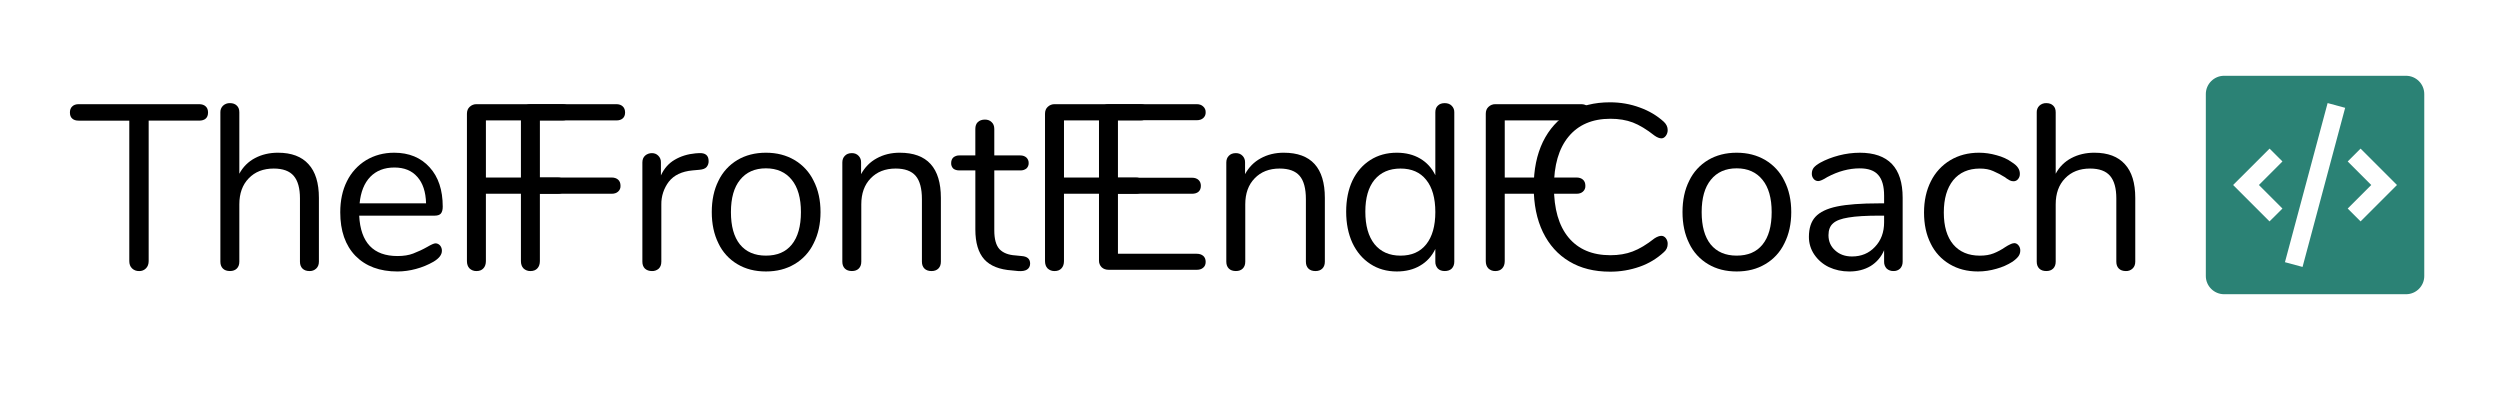
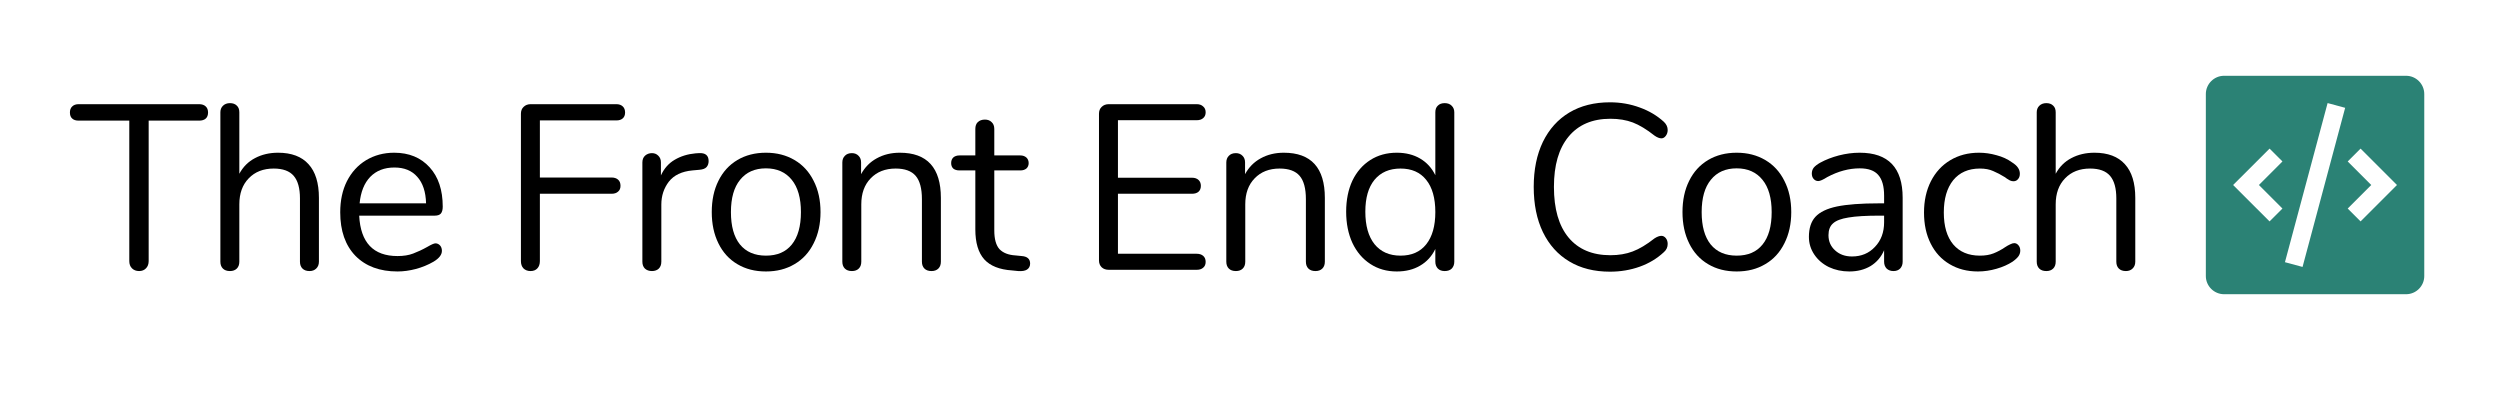
- <svg xmlns="http://www.w3.org/2000/svg" xmlns:xlink="http://www.w3.org/1999/xlink" width="250" height="40" viewBox="0 0 187.5 30" version="1.2">
+ <svg xmlns="http://www.w3.org/2000/svg" xmlns:xlink="http://www.w3.org/1999/xlink" width="187.5pt" height="30pt" viewBox="0 0 187.5 30" version="1.2">
  <defs>
-     <symbol overflow="visible" id="b">
-       <path d="M5.266.094a.725.725 0 01-.532-.203c-.136-.133-.203-.317-.203-.547v-10.531H.734c-.21 0-.37-.051-.484-.157-.117-.101-.172-.254-.172-.453 0-.195.055-.348.172-.453.113-.113.273-.172.484-.172h9.032c.218 0 .382.059.5.172.113.105.171.258.171.453 0 .2-.058.352-.171.453-.118.106-.282.156-.5.156H5.984V-.655c0 .23-.07.414-.203.547a.676.676 0 01-.515.203zm0 0" />
-     </symbol>
-     <symbol overflow="visible" id="c">
-       <path d="M5.656-8.781c1.008 0 1.77.289 2.282.86.519.562.78 1.405.78 2.53v4.782c0 .218-.07.39-.202.515a.678.678 0 01-.5.188c-.23 0-.407-.063-.532-.188-.125-.125-.187-.297-.187-.515v-4.75c0-.758-.156-1.32-.469-1.688-.312-.363-.812-.547-1.5-.547-.781 0-1.406.246-1.875.735-.469.48-.703 1.132-.703 1.953V-.61c0 .218-.063.39-.188.515-.124.125-.296.188-.515.188-.23 0-.406-.063-.531-.188s-.188-.297-.188-.515v-11.204a.66.66 0 01.188-.484.725.725 0 01.53-.203c.22 0 .392.063.517.188.124.117.187.28.187.5v4.609a2.78 2.78 0 011.172-1.172c.508-.27 1.086-.406 1.734-.406zm0 0" />
-     </symbol>
-     <symbol overflow="visible" id="d">
-       <path d="M7.953-1.984c.133 0 .25.054.344.156a.59.59 0 01.14.406c0 .293-.21.563-.624.813a5.41 5.41 0 01-1.329.546A5.34 5.34 0 015.11.126c-1.336 0-2.386-.39-3.156-1.172-.762-.789-1.14-1.879-1.14-3.266 0-.882.164-1.66.5-2.328A3.829 3.829 0 012.75-8.219c.625-.375 1.328-.562 2.11-.562 1.113 0 2 .367 2.656 1.094.656.718.984 1.703.984 2.953 0 .23-.047.402-.14.515-.094.106-.247.157-.454.157H2.234c.102 2.023 1.063 3.03 2.875 3.03.457 0 .848-.062 1.172-.187a7.722 7.722 0 001.063-.5c.3-.176.504-.265.61-.265zM4.875-7.672c-.75 0-1.355.234-1.813.703-.449.469-.714 1.133-.796 1.985H7.25c-.023-.864-.242-1.524-.656-1.985-.407-.468-.98-.703-1.719-.703zm0 0" />
-     </symbol>
-     <symbol overflow="visible" id="e">
-       <path d="M2.25.094a.725.725 0 01-.531-.203c-.125-.133-.188-.317-.188-.547v-11.047c0-.219.067-.39.203-.516a.725.725 0 01.532-.203h6.421c.208 0 .368.059.485.172.113.105.172.258.172.453 0 .188-.059.336-.172.438-.117.105-.277.156-.485.156H2.954v4.281h5.375c.207 0 .367.055.485.156.124.106.187.262.187.47a.535.535 0 01-.188.437c-.117.105-.277.156-.484.156H2.953v5.047c0 .23-.062.414-.187.547-.118.132-.29.203-.516.203zm0 0" />
-     </symbol>
-     <symbol overflow="visible" id="f">
-       <path d="M5.563-8.75c.488-.031.734.168.734.594a.66.66 0 01-.156.453c-.106.117-.29.183-.547.203l-.516.047c-.793.074-1.383.355-1.766.844a2.755 2.755 0 00-.562 1.718v4.282c0 .23-.07.406-.203.53a.72.72 0 01-.5.173c-.219 0-.399-.063-.531-.188-.125-.125-.188-.297-.188-.515v-7.438c0-.219.067-.39.203-.515a.762.762 0 01.516-.188c.187 0 .344.063.469.188a.659.659 0 01.203.5v.984c.238-.52.582-.91 1.031-1.172.457-.27.977-.43 1.563-.484zm0 0" />
-     </symbol>
-     <symbol overflow="visible" id="g">
-       <path d="M4.875.125c-.813 0-1.527-.18-2.14-.547a3.589 3.589 0 01-1.422-1.562c-.336-.676-.5-1.457-.5-2.344 0-.895.164-1.676.5-2.344a3.632 3.632 0 011.421-1.562c.614-.364 1.329-.547 2.141-.547.813 0 1.523.183 2.14.547a3.642 3.642 0 011.438 1.562c.344.668.516 1.45.516 2.344 0 .887-.172 1.668-.516 2.344A3.594 3.594 0 017.016-.422c-.618.367-1.329.547-2.141.547zm0-1.188c.844 0 1.488-.273 1.938-.828.457-.562.687-1.375.687-2.437 0-1.05-.23-1.86-.688-2.422-.46-.57-1.105-.86-1.937-.86-.836 0-1.48.29-1.938.86-.46.563-.687 1.371-.687 2.422 0 1.055.223 1.86.672 2.422.457.562 1.11.843 1.953.843zm0 0" />
-     </symbol>
-     <symbol overflow="visible" id="h">
-       <path d="M5.64-8.781c2.051 0 3.079 1.133 3.079 3.39v4.782c0 .218-.063.39-.188.515s-.297.188-.515.188c-.23 0-.407-.063-.532-.188-.125-.125-.187-.297-.187-.515v-4.688c0-.8-.156-1.383-.469-1.75-.312-.363-.812-.547-1.5-.547-.781 0-1.406.246-1.875.735-.469.48-.703 1.132-.703 1.953V-.61c0 .218-.063.39-.188.515-.124.125-.296.188-.515.188-.23 0-.406-.063-.531-.188s-.188-.297-.188-.515v-7.438c0-.207.063-.375.188-.5.125-.133.3-.203.53-.203.208 0 .376.07.5.203a.66.66 0 01.188.485v.89c.282-.52.672-.914 1.172-1.187.508-.282 1.086-.422 1.735-.422zm0 0" />
-     </symbol>
-     <symbol overflow="visible" id="i">
-       <path d="M5.281-1.031c.414.031.625.218.625.562 0 .2-.078.352-.234.453-.149.094-.367.13-.656.11l-.47-.047C3.61-.016 2.915-.29 2.47-.781c-.45-.5-.672-1.25-.672-2.25v-4.422H.609c-.199 0-.355-.047-.468-.14A.539.539 0 01-.016-8c0-.176.051-.316.157-.422a.68.68 0 01.468-.156h1.188v-1.985c0-.226.062-.398.187-.515.133-.125.313-.188.532-.188.207 0 .375.063.5.188.132.117.203.289.203.515v1.985h1.953c.187 0 .336.055.453.156A.55.55 0 015.797-8a.522.522 0 01-.172.406.698.698 0 01-.453.14H3.219v4.5c0 .65.129 1.118.39 1.407.27.281.672.438 1.204.469zm0 0" />
-     </symbol>
-     <symbol overflow="visible" id="j">
-       <path d="M2.266 0c-.22 0-.399-.063-.532-.188a.686.686 0 01-.203-.515v-11c0-.219.067-.39.203-.516a.725.725 0 01.532-.203h6.593c.207 0 .368.059.485.172a.54.54 0 01.187.438.535.535 0 01-.187.437c-.117.105-.278.156-.485.156H2.953v4.313H8.5c.219 0 .383.058.5.172.113.105.172.25.172.437 0 .188-.059.336-.172.438-.117.105-.281.156-.5.156H2.953v4.5H8.86c.207 0 .368.055.485.156.125.106.187.258.187.453 0 .188-.062.336-.187.438C9.228-.051 9.067 0 8.86 0zm0 0" />
-     </symbol>
-     <symbol overflow="visible" id="k">
-       <path d="M8.203-12.5c.227 0 .406.07.531.203a.66.66 0 01.188.485V-.61c0 .21-.063.382-.188.515-.125.125-.304.188-.53.188-.22 0-.392-.063-.517-.188A.722.722 0 017.5-.609v-.954c-.262.543-.64.961-1.14 1.25-.493.293-1.075.438-1.75.438-.75 0-1.415-.188-1.985-.563-.574-.374-1.023-.898-1.344-1.578C.97-2.69.813-3.473.813-4.359c0-.883.156-1.66.468-2.329.32-.664.77-1.18 1.344-1.546.57-.364 1.234-.547 1.984-.547.676 0 1.258.148 1.75.437.5.293.88.711 1.141 1.25v-4.718c0-.22.063-.383.188-.5.125-.126.296-.188.515-.188zM4.891-1.062c.832 0 1.472-.282 1.921-.844.458-.57.688-1.38.688-2.422 0-1.05-.23-1.86-.688-2.422-.449-.563-1.09-.844-1.921-.844-.836 0-1.485.282-1.954.844-.46.563-.687 1.36-.687 2.39 0 1.044.227 1.856.688 2.438.468.574 1.117.86 1.953.86zm0 0" />
-     </symbol>
-     <symbol overflow="visible" id="l">
-       <path d="M6.797.14c-1.18 0-2.195-.253-3.047-.765-.855-.508-1.516-1.242-1.984-2.203-.461-.957-.688-2.086-.688-3.39 0-1.29.227-2.415.688-3.376.468-.957 1.129-1.691 1.984-2.203.852-.508 1.867-.765 3.047-.765.789 0 1.535.132 2.234.39.696.25 1.301.61 1.813 1.078.187.18.281.383.281.61a.706.706 0 01-.14.437c-.094.125-.204.188-.329.188-.148 0-.32-.067-.515-.204-.594-.468-1.137-.796-1.625-.984-.493-.187-1.055-.281-1.688-.281-1.355 0-2.402.45-3.14 1.344-.731.886-1.094 2.14-1.094 3.765 0 1.649.363 2.914 1.094 3.797.738.887 1.785 1.328 3.14 1.328.625 0 1.18-.093 1.672-.281.5-.188 1.047-.516 1.64-.984.196-.125.368-.188.516-.188.125 0 .235.059.328.172a.675.675 0 01.141.438.778.778 0 01-.281.609A5.167 5.167 0 019.03-.234 6.58 6.58 0 016.797.14zm0 0" />
-     </symbol>
-     <symbol overflow="visible" id="m">
-       <path d="M4.828-8.781c2.145 0 3.219 1.125 3.219 3.375V-.61c0 .21-.063.382-.188.515a.678.678 0 01-.5.188.722.722 0 01-.515-.188.722.722 0 01-.188-.515v-.86A2.522 2.522 0 015.641-.28c-.461.273-.993.406-1.594.406-.555 0-1.063-.11-1.531-.328a2.759 2.759 0 01-1.094-.938 2.324 2.324 0 01-.406-1.328c0-.644.16-1.144.484-1.5.332-.363.875-.625 1.625-.781.758-.156 1.805-.234 3.14-.234h.391v-.579c0-.707-.148-1.222-.437-1.546-.282-.332-.746-.5-1.39-.5-.806 0-1.618.218-2.438.656-.313.2-.54.297-.672.297a.439.439 0 01-.344-.157.578.578 0 01-.14-.406c0-.164.046-.312.14-.437.102-.125.266-.25.484-.375.414-.227.883-.41 1.407-.547a6.284 6.284 0 011.562-.203zM4.25-1c.695 0 1.27-.238 1.719-.719.457-.476.687-1.093.687-1.843v-.5h-.312c-1.032 0-1.82.046-2.36.14-.543.086-.93.23-1.156.438-.23.199-.344.496-.344.89 0 .461.164.84.5 1.14.332.306.754.454 1.266.454zm0 0" />
-     </symbol>
-     <symbol overflow="visible" id="n">
-       <path d="M4.86.125c-.805 0-1.512-.18-2.126-.547a3.614 3.614 0 01-1.421-1.547c-.336-.664-.5-1.441-.5-2.328 0-.883.171-1.664.515-2.344a3.812 3.812 0 011.453-1.578c.625-.375 1.344-.562 2.156-.562.438 0 .875.062 1.313.187.445.117.832.293 1.156.531.219.137.367.274.453.407A.783.783 0 018-7.203a.578.578 0 01-.14.406.418.418 0 01-.344.156.626.626 0 01-.266-.062 2.638 2.638 0 01-.234-.14 1.375 1.375 0 00-.125-.095A6.183 6.183 0 006-7.405c-.273-.125-.605-.188-1-.188-.855 0-1.523.293-2 .875-.469.586-.703 1.39-.703 2.422 0 1.031.234 1.828.703 2.39.477.563 1.145.845 2 .845.395 0 .738-.055 1.031-.172.29-.114.582-.27.875-.47.125-.081.242-.148.36-.202A.727.727 0 017.578-2c.125 0 .227.055.313.156a.59.59 0 01.14.407.722.722 0 01-.125.406c-.086.125-.234.265-.453.422a4.374 4.374 0 01-1.203.53c-.46.134-.922.204-1.39.204zm0 0" />
-     </symbol>
-     <clipPath id="a">
-       <path d="M165.438 5.684h16.382v16.382h-16.382zm0 0" />
+     <g>
+       <symbol overflow="visible" id="glyph0-0">
+         <path style="stroke:none;" d="M 6.391 -12.422 L 6.391 3.172 L 1.438 3.172 L 1.438 -12.422 Z M 5.188 -11.375 L 2.625 -11.375 L 2.625 -10.859 L 3.625 -10.859 L 3.625 -10.281 L 2.609 -10.281 L 2.609 -9.766 L 5.188 -9.766 L 5.188 -10.281 L 4.156 -10.281 L 4.156 -10.859 L 5.188 -10.859 Z M 4.156 -9.375 L 2.609 -9.375 L 2.609 -7.75 L 5.188 -7.75 L 5.188 -8.281 L 4.156 -8.281 Z M 3.625 -8.828 L 3.625 -8.281 L 3.109 -8.281 L 3.109 -8.828 Z M 5.188 -7.328 L 2.609 -7.328 L 2.609 -6.797 L 3.625 -6.797 L 3.625 -6.234 L 2.609 -6.234 L 2.609 -5.703 L 4.156 -5.703 L 4.156 -6.797 L 5.188 -6.797 Z M 5.188 -6.391 L 4.688 -6.391 L 4.688 -5.359 L 2.609 -5.359 L 2.609 -4.828 L 5.188 -4.828 Z M 5.188 -4.484 L 3.625 -4.484 L 3.625 -3.609 L 4.156 -3.609 L 4.156 -3.969 L 4.688 -3.969 L 4.688 -3.234 L 3.109 -3.234 L 3.109 -4.484 L 2.609 -4.484 L 2.609 -2.734 L 5.188 -2.734 Z M 5.188 -1.781 L 2.609 -1.781 L 2.609 -0.016 L 5.188 -0.016 Z M 4.688 -1.266 L 4.688 -0.547 L 3.109 -0.547 L 3.109 -1.266 Z M 5.188 0.328 L 2.609 0.328 L 2.609 0.844 L 3.703 0.844 L 2.609 1.578 L 2.609 2.094 L 5.188 2.094 L 5.188 1.578 L 3.594 1.578 L 4.688 0.844 L 5.188 0.844 Z M 5.188 0.328 " />
+       </symbol>
+       <symbol overflow="visible" id="glyph0-1">
+         <path style="stroke:none;" d="M 5.266 0.094 C 5.047 0.094 4.867 0.023 4.734 -0.109 C 4.598 -0.242 4.531 -0.426 4.531 -0.656 L 4.531 -11.188 L 0.734 -11.188 C 0.523 -11.188 0.363 -11.238 0.25 -11.344 C 0.133 -11.445 0.078 -11.598 0.078 -11.797 C 0.078 -11.992 0.133 -12.145 0.25 -12.25 C 0.363 -12.363 0.523 -12.422 0.734 -12.422 L 9.766 -12.422 C 9.984 -12.422 10.148 -12.363 10.266 -12.25 C 10.379 -12.145 10.438 -11.992 10.438 -11.797 C 10.438 -11.598 10.379 -11.445 10.266 -11.344 C 10.148 -11.238 9.984 -11.188 9.766 -11.188 L 5.984 -11.188 L 5.984 -0.656 C 5.984 -0.426 5.914 -0.242 5.781 -0.109 C 5.656 0.023 5.484 0.094 5.266 0.094 Z M 5.266 0.094 " />
+       </symbol>
+       <symbol overflow="visible" id="glyph0-2">
+         <path style="stroke:none;" d="M 5.656 -8.781 C 6.664 -8.781 7.426 -8.492 7.938 -7.922 C 8.457 -7.359 8.719 -6.516 8.719 -5.391 L 8.719 -0.609 C 8.719 -0.391 8.648 -0.219 8.516 -0.094 C 8.391 0.031 8.223 0.094 8.016 0.094 C 7.785 0.094 7.609 0.031 7.484 -0.094 C 7.359 -0.219 7.297 -0.391 7.297 -0.609 L 7.297 -5.359 C 7.297 -6.117 7.141 -6.68 6.828 -7.047 C 6.516 -7.41 6.016 -7.594 5.328 -7.594 C 4.547 -7.594 3.922 -7.348 3.453 -6.859 C 2.984 -6.379 2.75 -5.727 2.75 -4.906 L 2.75 -0.609 C 2.75 -0.391 2.688 -0.219 2.562 -0.094 C 2.438 0.031 2.266 0.094 2.047 0.094 C 1.816 0.094 1.641 0.031 1.516 -0.094 C 1.391 -0.219 1.328 -0.391 1.328 -0.609 L 1.328 -11.812 C 1.328 -12.008 1.391 -12.172 1.516 -12.297 C 1.648 -12.43 1.828 -12.5 2.047 -12.5 C 2.266 -12.5 2.438 -12.438 2.562 -12.312 C 2.688 -12.195 2.75 -12.031 2.75 -11.812 L 2.75 -7.203 C 3.031 -7.723 3.422 -8.113 3.922 -8.375 C 4.43 -8.645 5.008 -8.781 5.656 -8.781 Z M 5.656 -8.781 " />
+       </symbol>
+       <symbol overflow="visible" id="glyph0-3">
+         <path style="stroke:none;" d="M 7.953 -1.984 C 8.086 -1.984 8.203 -1.93 8.297 -1.828 C 8.391 -1.723 8.438 -1.586 8.438 -1.422 C 8.438 -1.129 8.227 -0.859 7.812 -0.609 C 7.395 -0.367 6.953 -0.188 6.484 -0.062 C 6.016 0.062 5.555 0.125 5.109 0.125 C 3.773 0.125 2.723 -0.266 1.953 -1.047 C 1.191 -1.836 0.812 -2.926 0.812 -4.312 C 0.812 -5.195 0.977 -5.973 1.312 -6.641 C 1.656 -7.316 2.133 -7.844 2.75 -8.219 C 3.375 -8.594 4.078 -8.781 4.859 -8.781 C 5.973 -8.781 6.859 -8.414 7.516 -7.688 C 8.172 -6.969 8.5 -5.984 8.5 -4.734 C 8.5 -4.504 8.453 -4.332 8.359 -4.219 C 8.266 -4.113 8.113 -4.062 7.906 -4.062 L 2.234 -4.062 C 2.336 -2.039 3.297 -1.031 5.109 -1.031 C 5.566 -1.031 5.957 -1.094 6.281 -1.219 C 6.613 -1.344 6.969 -1.508 7.344 -1.719 C 7.645 -1.895 7.848 -1.984 7.953 -1.984 Z M 4.875 -7.672 C 4.125 -7.672 3.52 -7.438 3.062 -6.969 C 2.613 -6.5 2.348 -5.836 2.266 -4.984 L 7.25 -4.984 C 7.227 -5.848 7.008 -6.508 6.594 -6.969 C 6.188 -7.438 5.613 -7.672 4.875 -7.672 Z M 4.875 -7.672 " />
+       </symbol>
+       <symbol overflow="visible" id="glyph0-4">
+         <path style="stroke:none;" d="" />
+       </symbol>
+       <symbol overflow="visible" id="glyph0-5">
+         <path style="stroke:none;" d="M 2.25 0.094 C 2.031 0.094 1.852 0.023 1.719 -0.109 C 1.594 -0.242 1.531 -0.426 1.531 -0.656 L 1.531 -11.703 C 1.531 -11.922 1.598 -12.094 1.734 -12.219 C 1.867 -12.352 2.047 -12.422 2.266 -12.422 L 8.688 -12.422 C 8.895 -12.422 9.055 -12.363 9.172 -12.25 C 9.285 -12.145 9.344 -11.992 9.344 -11.797 C 9.344 -11.609 9.285 -11.461 9.172 -11.359 C 9.055 -11.254 8.895 -11.203 8.688 -11.203 L 2.953 -11.203 L 2.953 -6.922 L 8.328 -6.922 C 8.535 -6.922 8.695 -6.867 8.812 -6.766 C 8.938 -6.66 9 -6.504 9 -6.297 C 9 -6.109 8.938 -5.961 8.812 -5.859 C 8.695 -5.754 8.535 -5.703 8.328 -5.703 L 2.953 -5.703 L 2.953 -0.656 C 2.953 -0.426 2.891 -0.242 2.766 -0.109 C 2.648 0.023 2.477 0.094 2.25 0.094 Z M 2.25 0.094 " />
+       </symbol>
+       <symbol overflow="visible" id="glyph0-6">
+         <path style="stroke:none;" d="M 5.562 -8.75 C 6.051 -8.781 6.297 -8.582 6.297 -8.156 C 6.297 -7.969 6.242 -7.816 6.141 -7.703 C 6.035 -7.586 5.852 -7.52 5.594 -7.5 L 5.078 -7.453 C 4.285 -7.379 3.695 -7.098 3.312 -6.609 C 2.938 -6.117 2.75 -5.547 2.75 -4.891 L 2.75 -0.609 C 2.75 -0.379 2.68 -0.203 2.547 -0.078 C 2.422 0.035 2.254 0.094 2.047 0.094 C 1.828 0.094 1.648 0.031 1.516 -0.094 C 1.391 -0.219 1.328 -0.391 1.328 -0.609 L 1.328 -8.047 C 1.328 -8.266 1.395 -8.438 1.531 -8.562 C 1.676 -8.688 1.848 -8.75 2.047 -8.75 C 2.234 -8.75 2.391 -8.688 2.516 -8.562 C 2.648 -8.438 2.719 -8.27 2.719 -8.062 L 2.719 -7.078 C 2.957 -7.598 3.301 -7.988 3.75 -8.25 C 4.207 -8.52 4.727 -8.68 5.312 -8.734 Z M 5.562 -8.75 " />
+       </symbol>
+       <symbol overflow="visible" id="glyph0-7">
+         <path style="stroke:none;" d="M 4.875 0.125 C 4.062 0.125 3.348 -0.055 2.734 -0.422 C 2.117 -0.785 1.645 -1.305 1.312 -1.984 C 0.977 -2.66 0.812 -3.441 0.812 -4.328 C 0.812 -5.223 0.977 -6.004 1.312 -6.672 C 1.645 -7.348 2.117 -7.867 2.734 -8.234 C 3.348 -8.598 4.062 -8.781 4.875 -8.781 C 5.688 -8.781 6.398 -8.598 7.016 -8.234 C 7.641 -7.867 8.117 -7.348 8.453 -6.672 C 8.797 -6.004 8.969 -5.223 8.969 -4.328 C 8.969 -3.441 8.797 -2.66 8.453 -1.984 C 8.117 -1.305 7.641 -0.785 7.016 -0.422 C 6.398 -0.055 5.688 0.125 4.875 0.125 Z M 4.875 -1.062 C 5.719 -1.062 6.363 -1.336 6.812 -1.891 C 7.27 -2.453 7.5 -3.266 7.5 -4.328 C 7.5 -5.379 7.27 -6.188 6.812 -6.75 C 6.352 -7.32 5.707 -7.609 4.875 -7.609 C 4.039 -7.609 3.395 -7.32 2.938 -6.75 C 2.477 -6.188 2.25 -5.379 2.25 -4.328 C 2.25 -3.273 2.473 -2.469 2.922 -1.906 C 3.379 -1.344 4.031 -1.062 4.875 -1.062 Z M 4.875 -1.062 " />
+       </symbol>
+       <symbol overflow="visible" id="glyph0-8">
+         <path style="stroke:none;" d="M 5.641 -8.781 C 7.691 -8.781 8.719 -7.648 8.719 -5.391 L 8.719 -0.609 C 8.719 -0.391 8.656 -0.219 8.531 -0.094 C 8.406 0.031 8.234 0.094 8.016 0.094 C 7.785 0.094 7.609 0.031 7.484 -0.094 C 7.359 -0.219 7.297 -0.391 7.297 -0.609 L 7.297 -5.297 C 7.297 -6.098 7.141 -6.68 6.828 -7.047 C 6.516 -7.41 6.016 -7.594 5.328 -7.594 C 4.547 -7.594 3.922 -7.348 3.453 -6.859 C 2.984 -6.379 2.75 -5.727 2.75 -4.906 L 2.75 -0.609 C 2.75 -0.391 2.688 -0.219 2.562 -0.094 C 2.438 0.031 2.266 0.094 2.047 0.094 C 1.816 0.094 1.641 0.031 1.516 -0.094 C 1.391 -0.219 1.328 -0.391 1.328 -0.609 L 1.328 -8.047 C 1.328 -8.254 1.391 -8.422 1.516 -8.547 C 1.641 -8.68 1.816 -8.75 2.047 -8.75 C 2.254 -8.75 2.422 -8.68 2.547 -8.547 C 2.672 -8.422 2.734 -8.258 2.734 -8.062 L 2.734 -7.172 C 3.016 -7.691 3.406 -8.086 3.906 -8.359 C 4.414 -8.641 4.992 -8.781 5.641 -8.781 Z M 5.641 -8.781 " />
+       </symbol>
+       <symbol overflow="visible" id="glyph0-9">
+         <path style="stroke:none;" d="M 5.281 -1.031 C 5.695 -1 5.906 -0.812 5.906 -0.469 C 5.906 -0.27 5.828 -0.117 5.672 -0.016 C 5.523 0.078 5.305 0.113 5.016 0.094 L 4.547 0.047 C 3.609 -0.016 2.914 -0.289 2.469 -0.781 C 2.02 -1.281 1.797 -2.031 1.797 -3.031 L 1.797 -7.453 L 0.609 -7.453 C 0.41 -7.453 0.254 -7.5 0.141 -7.594 C 0.035 -7.695 -0.016 -7.832 -0.016 -8 C -0.016 -8.176 0.035 -8.316 0.141 -8.422 C 0.254 -8.523 0.41 -8.578 0.609 -8.578 L 1.797 -8.578 L 1.797 -10.562 C 1.797 -10.789 1.859 -10.961 1.984 -11.078 C 2.117 -11.203 2.297 -11.266 2.516 -11.266 C 2.723 -11.266 2.891 -11.203 3.016 -11.078 C 3.148 -10.961 3.219 -10.789 3.219 -10.562 L 3.219 -8.578 L 5.172 -8.578 C 5.359 -8.578 5.508 -8.523 5.625 -8.422 C 5.738 -8.316 5.797 -8.176 5.797 -8 C 5.797 -7.832 5.738 -7.695 5.625 -7.594 C 5.508 -7.5 5.359 -7.453 5.172 -7.453 L 3.219 -7.453 L 3.219 -2.953 C 3.219 -2.305 3.348 -1.836 3.609 -1.547 C 3.879 -1.266 4.281 -1.109 4.812 -1.078 Z M 5.281 -1.031 " />
+       </symbol>
+       <symbol overflow="visible" id="glyph0-10">
+         <path style="stroke:none;" d="M 2.266 0 C 2.047 0 1.867 -0.062 1.734 -0.188 C 1.598 -0.32 1.531 -0.492 1.531 -0.703 L 1.531 -11.703 C 1.531 -11.922 1.598 -12.094 1.734 -12.219 C 1.867 -12.352 2.047 -12.422 2.266 -12.422 L 8.859 -12.422 C 9.066 -12.422 9.227 -12.363 9.344 -12.25 C 9.469 -12.145 9.531 -12 9.531 -11.812 C 9.531 -11.625 9.469 -11.477 9.344 -11.375 C 9.227 -11.27 9.066 -11.219 8.859 -11.219 L 2.953 -11.219 L 2.953 -6.906 L 8.5 -6.906 C 8.719 -6.906 8.883 -6.848 9 -6.734 C 9.113 -6.629 9.172 -6.484 9.172 -6.297 C 9.172 -6.109 9.113 -5.961 9 -5.859 C 8.883 -5.754 8.719 -5.703 8.5 -5.703 L 2.953 -5.703 L 2.953 -1.203 L 8.859 -1.203 C 9.066 -1.203 9.227 -1.148 9.344 -1.047 C 9.469 -0.941 9.531 -0.789 9.531 -0.594 C 9.531 -0.406 9.469 -0.258 9.344 -0.156 C 9.227 -0.051 9.066 0 8.859 0 Z M 2.266 0 " />
+       </symbol>
+       <symbol overflow="visible" id="glyph0-11">
+         <path style="stroke:none;" d="M 8.203 -12.5 C 8.43 -12.5 8.609 -12.43 8.734 -12.297 C 8.859 -12.172 8.922 -12.008 8.922 -11.812 L 8.922 -0.609 C 8.922 -0.398 8.859 -0.227 8.734 -0.094 C 8.609 0.031 8.43 0.094 8.203 0.094 C 7.984 0.094 7.812 0.031 7.688 -0.094 C 7.562 -0.227 7.5 -0.398 7.5 -0.609 L 7.5 -1.562 C 7.238 -1.02 6.859 -0.602 6.359 -0.312 C 5.867 -0.02 5.285 0.125 4.609 0.125 C 3.859 0.125 3.195 -0.062 2.625 -0.438 C 2.051 -0.812 1.602 -1.336 1.281 -2.016 C 0.969 -2.691 0.812 -3.473 0.812 -4.359 C 0.812 -5.242 0.969 -6.02 1.281 -6.688 C 1.602 -7.352 2.051 -7.867 2.625 -8.234 C 3.195 -8.598 3.859 -8.781 4.609 -8.781 C 5.285 -8.781 5.867 -8.633 6.359 -8.344 C 6.859 -8.051 7.238 -7.633 7.5 -7.094 L 7.5 -11.812 C 7.5 -12.031 7.562 -12.195 7.688 -12.312 C 7.812 -12.438 7.984 -12.5 8.203 -12.5 Z M 4.891 -1.062 C 5.723 -1.062 6.363 -1.344 6.812 -1.906 C 7.27 -2.477 7.5 -3.285 7.5 -4.328 C 7.5 -5.379 7.27 -6.188 6.812 -6.75 C 6.363 -7.312 5.723 -7.594 4.891 -7.594 C 4.055 -7.594 3.406 -7.312 2.938 -6.75 C 2.477 -6.188 2.25 -5.391 2.25 -4.359 C 2.25 -3.316 2.477 -2.504 2.938 -1.922 C 3.406 -1.348 4.055 -1.062 4.891 -1.062 Z M 4.891 -1.062 " />
+       </symbol>
+       <symbol overflow="visible" id="glyph0-12">
+         <path style="stroke:none;" d="M 6.797 0.141 C 5.617 0.141 4.602 -0.113 3.75 -0.625 C 2.895 -1.133 2.234 -1.867 1.766 -2.828 C 1.305 -3.785 1.078 -4.914 1.078 -6.219 C 1.078 -7.508 1.305 -8.633 1.766 -9.594 C 2.234 -10.551 2.895 -11.285 3.75 -11.797 C 4.602 -12.305 5.617 -12.562 6.797 -12.562 C 7.586 -12.562 8.332 -12.43 9.031 -12.172 C 9.727 -11.922 10.332 -11.562 10.844 -11.094 C 11.031 -10.914 11.125 -10.711 11.125 -10.484 C 11.125 -10.316 11.078 -10.172 10.984 -10.047 C 10.891 -9.922 10.781 -9.859 10.656 -9.859 C 10.508 -9.859 10.336 -9.926 10.141 -10.062 C 9.547 -10.531 9.004 -10.859 8.516 -11.047 C 8.023 -11.234 7.461 -11.328 6.828 -11.328 C 5.473 -11.328 4.426 -10.879 3.688 -9.984 C 2.957 -9.098 2.594 -7.844 2.594 -6.219 C 2.594 -4.57 2.957 -3.305 3.688 -2.422 C 4.426 -1.535 5.473 -1.094 6.828 -1.094 C 7.453 -1.094 8.008 -1.188 8.5 -1.375 C 9 -1.562 9.547 -1.891 10.141 -2.359 C 10.336 -2.484 10.508 -2.547 10.656 -2.547 C 10.781 -2.547 10.891 -2.488 10.984 -2.375 C 11.078 -2.258 11.125 -2.113 11.125 -1.938 C 11.125 -1.695 11.031 -1.492 10.844 -1.328 C 10.332 -0.848 9.727 -0.484 9.031 -0.234 C 8.332 0.016 7.586 0.141 6.797 0.141 Z M 6.797 0.141 " />
+       </symbol>
+       <symbol overflow="visible" id="glyph0-13">
+         <path style="stroke:none;" d="M 4.828 -8.781 C 6.973 -8.781 8.047 -7.656 8.047 -5.406 L 8.047 -0.609 C 8.047 -0.398 7.984 -0.227 7.859 -0.094 C 7.734 0.031 7.566 0.094 7.359 0.094 C 7.148 0.094 6.977 0.031 6.844 -0.094 C 6.719 -0.227 6.656 -0.398 6.656 -0.609 L 6.656 -1.469 C 6.438 -0.957 6.098 -0.562 5.641 -0.281 C 5.18 -0.008 4.648 0.125 4.047 0.125 C 3.492 0.125 2.984 0.016 2.516 -0.203 C 2.055 -0.43 1.691 -0.742 1.422 -1.141 C 1.148 -1.547 1.016 -1.988 1.016 -2.469 C 1.016 -3.113 1.176 -3.613 1.5 -3.969 C 1.832 -4.332 2.375 -4.594 3.125 -4.75 C 3.883 -4.906 4.93 -4.984 6.266 -4.984 L 6.656 -4.984 L 6.656 -5.562 C 6.656 -6.27 6.508 -6.785 6.219 -7.109 C 5.938 -7.441 5.473 -7.609 4.828 -7.609 C 4.023 -7.609 3.211 -7.391 2.391 -6.953 C 2.078 -6.754 1.852 -6.656 1.719 -6.656 C 1.582 -6.656 1.469 -6.707 1.375 -6.812 C 1.281 -6.914 1.234 -7.051 1.234 -7.219 C 1.234 -7.383 1.281 -7.531 1.375 -7.656 C 1.477 -7.781 1.641 -7.906 1.859 -8.031 C 2.273 -8.258 2.742 -8.441 3.266 -8.578 C 3.785 -8.711 4.305 -8.781 4.828 -8.781 Z M 4.25 -1 C 4.945 -1 5.52 -1.238 5.969 -1.719 C 6.426 -2.195 6.656 -2.812 6.656 -3.562 L 6.656 -4.062 L 6.344 -4.062 C 5.312 -4.062 4.523 -4.016 3.984 -3.922 C 3.441 -3.836 3.055 -3.691 2.828 -3.484 C 2.598 -3.285 2.484 -2.988 2.484 -2.594 C 2.484 -2.133 2.648 -1.754 2.984 -1.453 C 3.316 -1.148 3.738 -1 4.25 -1 Z M 4.25 -1 " />
+       </symbol>
+       <symbol overflow="visible" id="glyph0-14">
+         <path style="stroke:none;" d="M 4.859 0.125 C 4.055 0.125 3.348 -0.055 2.734 -0.422 C 2.117 -0.785 1.645 -1.301 1.312 -1.969 C 0.977 -2.633 0.812 -3.41 0.812 -4.297 C 0.812 -5.18 0.984 -5.961 1.328 -6.641 C 1.672 -7.316 2.156 -7.844 2.781 -8.219 C 3.406 -8.594 4.125 -8.781 4.938 -8.781 C 5.375 -8.781 5.812 -8.719 6.25 -8.594 C 6.695 -8.477 7.082 -8.301 7.406 -8.062 C 7.625 -7.926 7.773 -7.789 7.859 -7.656 C 7.953 -7.52 8 -7.367 8 -7.203 C 8 -7.035 7.953 -6.898 7.859 -6.797 C 7.773 -6.691 7.66 -6.641 7.516 -6.641 C 7.43 -6.641 7.344 -6.66 7.25 -6.703 C 7.156 -6.754 7.078 -6.801 7.016 -6.844 C 6.953 -6.895 6.91 -6.926 6.891 -6.938 C 6.578 -7.133 6.281 -7.289 6 -7.406 C 5.727 -7.531 5.395 -7.594 5 -7.594 C 4.145 -7.594 3.477 -7.301 3 -6.719 C 2.531 -6.133 2.297 -5.328 2.297 -4.297 C 2.297 -3.266 2.531 -2.469 3 -1.906 C 3.477 -1.344 4.145 -1.062 5 -1.062 C 5.395 -1.062 5.738 -1.117 6.031 -1.234 C 6.32 -1.348 6.613 -1.504 6.906 -1.703 C 7.031 -1.785 7.148 -1.852 7.266 -1.906 C 7.391 -1.969 7.492 -2 7.578 -2 C 7.703 -2 7.805 -1.945 7.891 -1.844 C 7.984 -1.738 8.031 -1.602 8.031 -1.438 C 8.031 -1.289 7.988 -1.156 7.906 -1.031 C 7.82 -0.906 7.672 -0.766 7.453 -0.609 C 7.117 -0.391 6.719 -0.211 6.25 -0.078 C 5.789 0.055 5.328 0.125 4.859 0.125 Z M 4.859 0.125 " />
+       </symbol>
+     </g>
+     <clipPath id="clip1">
+       <path d="M 165.438 5.684 L 181.82 5.684 L 181.82 22.066 L 165.438 22.066 Z M 165.438 5.684 " />
    </clipPath>
  </defs>
-   <g clip-path="url(#a)">
-     <path d="M180.457 5.684h-13.652c-.75 0-1.368.617-1.368 1.367v13.652c0 .75.618 1.363 1.368 1.363h13.652c.75 0 1.363-.613 1.363-1.363V7.051a1.37 1.37 0 00-1.363-1.367zm-9.273 9.957l-.97.964-2.73-2.73 2.735-2.73.965.964-1.766 1.766zm1.507 4.379l-1.32-.356 3.2-11.934 1.316.356zm4.352-3.415l-.965-.964 1.766-1.766-1.766-1.766.965-.964 2.73 2.73zm0 0" fill="#2b8275" />
+   <g id="surface1">
+     <g clip-path="url(#clip1)" clip-rule="nonzero">
+       <path style=" stroke:none;fill-rule:nonzero;fill:rgb(16.859%,50.98%,45.879%);fill-opacity:1;" d="M 180.457 5.684 L 166.805 5.684 C 166.055 5.684 165.438 6.301 165.438 7.051 L 165.438 20.703 C 165.438 21.453 166.055 22.066 166.805 22.066 L 180.457 22.066 C 181.207 22.066 181.82 21.453 181.82 20.703 L 181.82 7.051 C 181.82 6.301 181.207 5.684 180.457 5.684 Z M 171.184 15.641 L 170.215 16.605 L 167.484 13.875 L 170.219 11.145 L 171.184 12.109 L 169.418 13.875 Z M 172.691 20.02 L 171.371 19.664 L 174.57 7.73 L 175.887 8.086 Z M 177.043 16.605 L 176.078 15.641 L 177.844 13.875 L 176.078 12.109 L 177.043 11.145 L 179.773 13.875 Z M 177.043 16.605 " />
+     </g>
+     <g style="fill:rgb(0%,0%,0%);fill-opacity:1;">
+       <use xlink:href="#glyph0-1" x="5.166" y="20.235" />
+     </g>
+     <g style="fill:rgb(0%,0%,0%);fill-opacity:1;">
+       <use xlink:href="#glyph0-2" x="15.2" y="20.235" />
+     </g>
+     <g style="fill:rgb(0%,0%,0%);fill-opacity:1;">
+       <use xlink:href="#glyph0-3" x="24.705" y="20.235" />
+     </g>
+     <g style="fill:rgb(0%,0%,0%);fill-opacity:1;">
+       <use xlink:href="#glyph0-4" x="33.489" y="20.235" />
+     </g>
+     <g style="fill:rgb(0%,0%,0%);fill-opacity:1;">
+       <use xlink:href="#glyph0-5" x="37.538" y="20.235" />
+     </g>
+     <g style="fill:rgb(0%,0%,0%);fill-opacity:1;">
+       <use xlink:href="#glyph0-6" x="46.85" y="20.235" />
+     </g>
+     <g style="fill:rgb(0%,0%,0%);fill-opacity:1;">
+       <use xlink:href="#glyph0-7" x="52.57" y="20.235" />
+     </g>
+     <g style="fill:rgb(0%,0%,0%);fill-opacity:1;">
+       <use xlink:href="#glyph0-8" x="61.847" y="20.235" />
+     </g>
+     <g style="fill:rgb(0%,0%,0%);fill-opacity:1;">
+       <use xlink:href="#glyph0-9" x="71.353" y="20.235" />
+     </g>
+     <g style="fill:rgb(0%,0%,0%);fill-opacity:1;">
+       <use xlink:href="#glyph0-4" x="76.845" y="20.235" />
+     </g>
+     <g style="fill:rgb(0%,0%,0%);fill-opacity:1;">
+       <use xlink:href="#glyph0-10" x="80.893" y="20.235" />
+     </g>
+     <g style="fill:rgb(0%,0%,0%);fill-opacity:1;">
+       <use xlink:href="#glyph0-8" x="90.645" y="20.235" />
+     </g>
+     <g style="fill:rgb(0%,0%,0%);fill-opacity:1;">
+       <use xlink:href="#glyph0-11" x="100.15" y="20.235" />
+     </g>
+     <g style="fill:rgb(0%,0%,0%);fill-opacity:1;">
+       <use xlink:href="#glyph0-4" x="109.902" y="20.235" />
+     </g>
+     <g style="fill:rgb(0%,0%,0%);fill-opacity:1;">
+       <use xlink:href="#glyph0-12" x="113.951" y="20.235" />
+     </g>
+     <g style="fill:rgb(0%,0%,0%);fill-opacity:1;">
+       <use xlink:href="#glyph0-7" x="125.375" y="20.235" />
+     </g>
+     <g style="fill:rgb(0%,0%,0%);fill-opacity:1;">
+       <use xlink:href="#glyph0-13" x="134.652" y="20.235" />
+     </g>
+     <g style="fill:rgb(0%,0%,0%);fill-opacity:1;">
+       <use xlink:href="#glyph0-14" x="143.489" y="20.235" />
+     </g>
+     <g style="fill:rgb(0%,0%,0%);fill-opacity:1;">
+       <use xlink:href="#glyph0-2" x="151.427" y="20.235" />
+     </g>
  </g>
-   <use xlink:href="#b" x="5.166" y="20.235" />
-   <use xlink:href="#c" x="15.2" y="20.235" />
-   <use xlink:href="#d" x="24.705" y="20.235" />
-   <use xlink:href="#e" x="33.489" y="20.235" />
-   <use xlink:href="#e" x="37.538" y="20.235" />
-   <use xlink:href="#f" x="46.85" y="20.235" />
-   <use xlink:href="#g" x="52.57" y="20.235" />
-   <use xlink:href="#h" x="61.847" y="20.235" />
-   <use xlink:href="#i" x="71.353" y="20.235" />
-   <use xlink:href="#e" x="76.845" y="20.235" />
-   <use xlink:href="#j" x="80.893" y="20.235" />
-   <use xlink:href="#h" x="90.645" y="20.235" />
-   <use xlink:href="#k" x="100.15" y="20.235" />
-   <use xlink:href="#e" x="109.902" y="20.235" />
-   <use xlink:href="#l" x="113.951" y="20.235" />
-   <use xlink:href="#g" x="125.375" y="20.235" />
-   <use xlink:href="#m" x="134.652" y="20.235" />
-   <use xlink:href="#n" x="143.489" y="20.235" />
-   <use xlink:href="#c" x="151.427" y="20.235" />
</svg>
